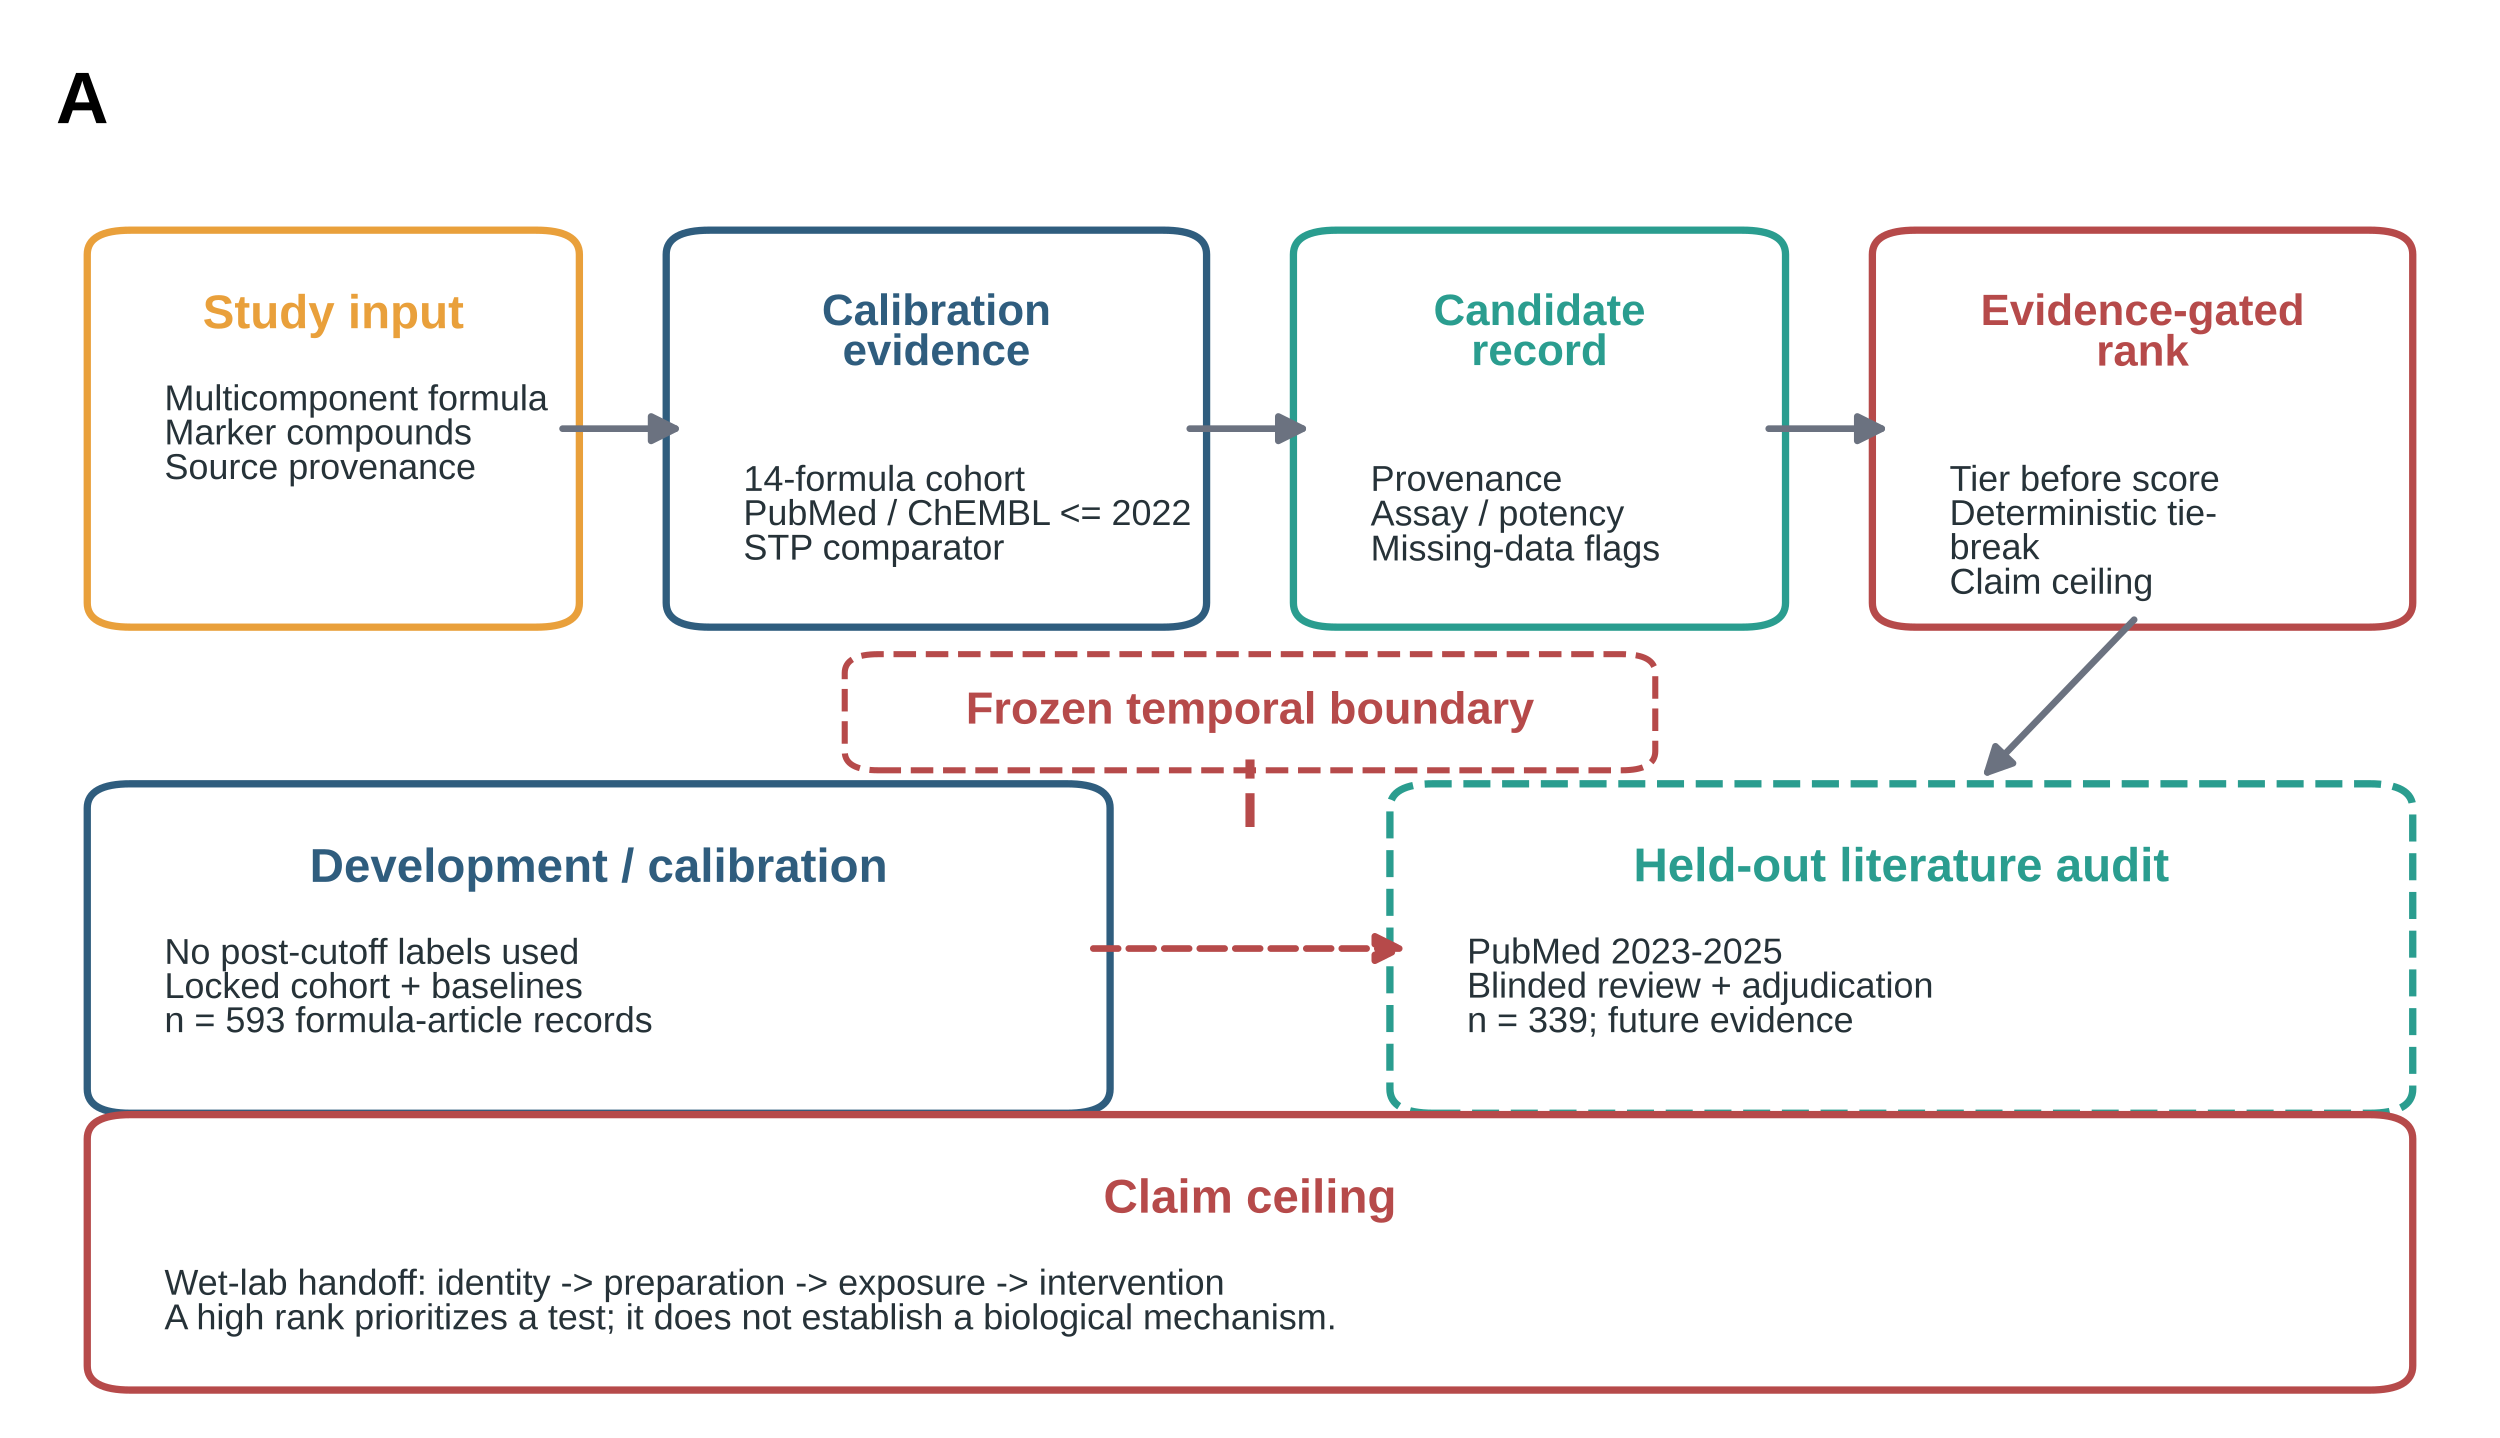
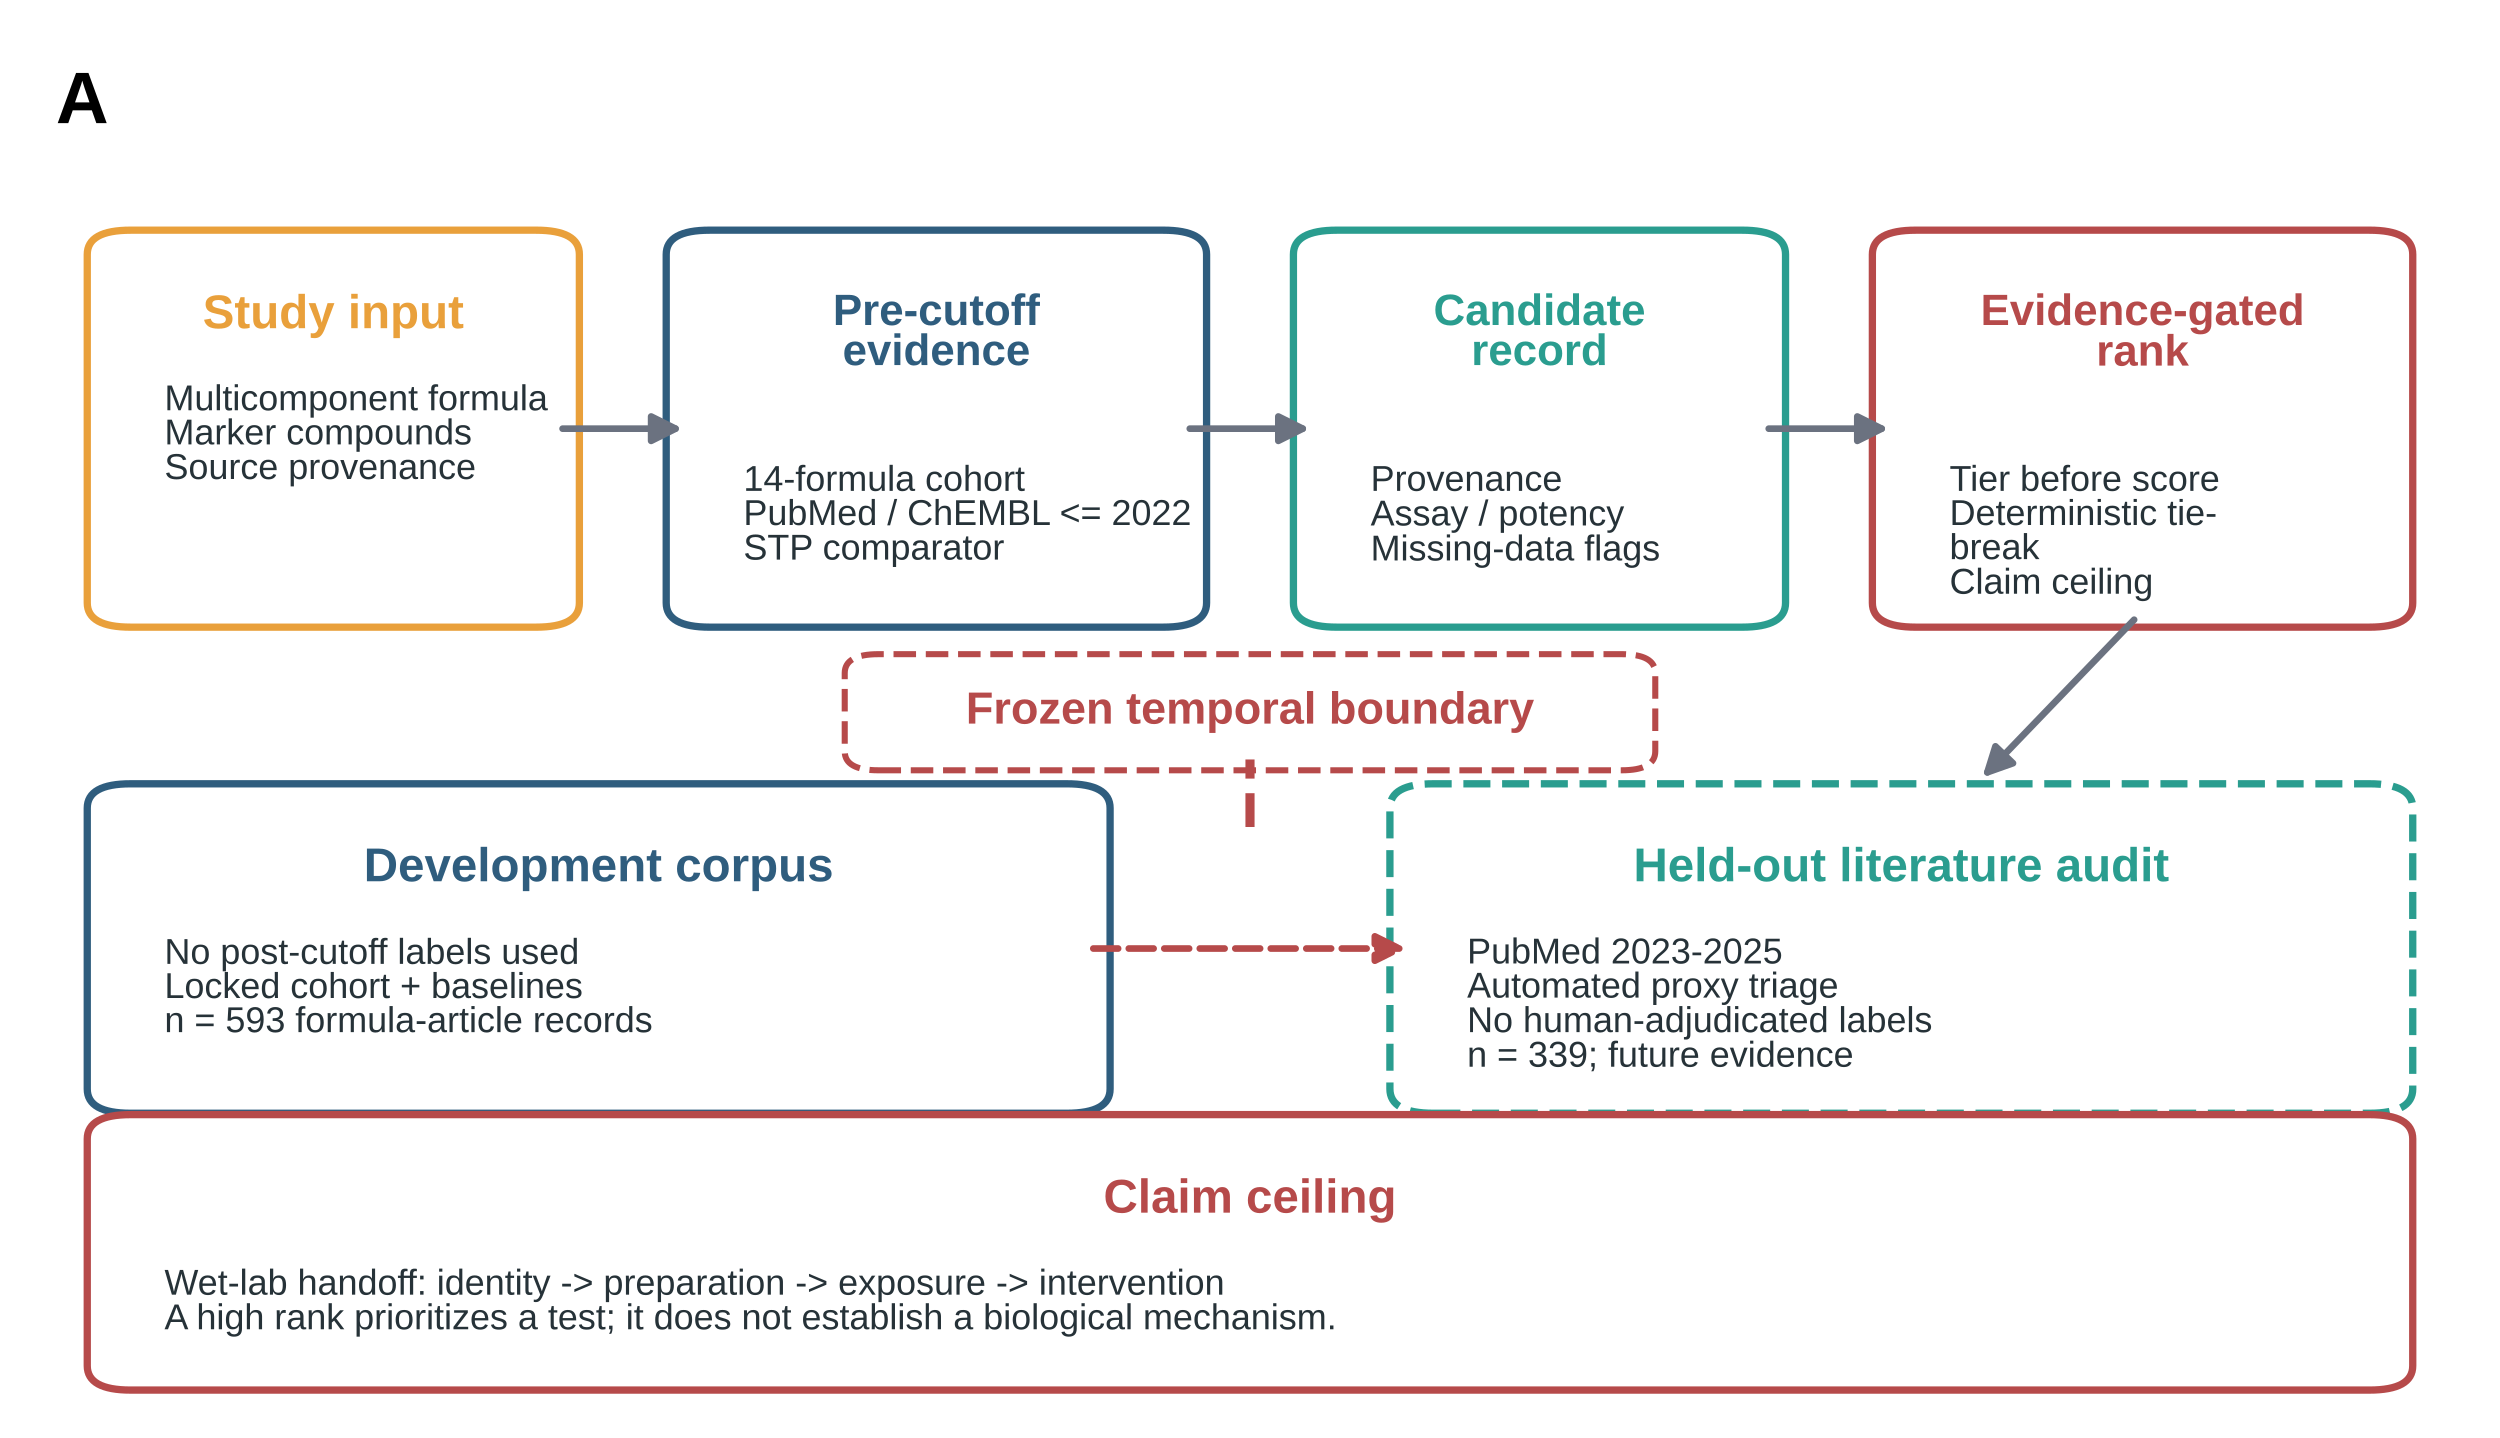
<svg xmlns="http://www.w3.org/2000/svg" width="410.58pt" height="236.16pt" viewBox="0 0 410.58 236.16" version="1.1">
  <defs>
    <style type="text/css">*{stroke-linejoin: round; stroke-linecap: butt}</style>
  </defs>
  <g id="figure_1">
    <g id="patch_1">
-       <path d="M 0 236.16 L 410.58 236.16 L 410.58 0 L 0 0 z " style="fill: #ffffff" />
+       <path d="M 0 236.16  L 410.58 236.16  L 410.58 0  L 0 0  z " style="fill: #ffffff" />
    </g>
    <g id="axes_1">
      <g id="patch_2">
-         <path d="M 21.462 103 L 88.021 103 Q 95.152 103 95.152 99.009 L 95.152 41.795 Q 95.152 37.803 88.021 37.803 L 21.462 37.803 Q 14.331 37.803 14.331 41.795 L 14.331 99.009 Q 14.331 103 21.462 103 z " clip-path="url(#p36dc2413b9)" style="fill: #ffffff; stroke: #e9a03b; stroke-width: 1.2; stroke-linejoin: miter" />
+         <path d="M 21.462 103  L 88.021 103  Q 95.152 103 95.152 99.009  L 95.152 41.795  Q 95.152 37.803 88.021 37.803  L 21.462 37.803  Q 14.331 37.803 14.331 41.795  L 14.331 99.009  Q 14.331 103 21.462 103  z " clip-path="url(#pb6a6b592db)" style="fill: #ffffff; stroke: #e9a03b; stroke-width: 1.2; stroke-linejoin: miter" />
      </g>
      <g id="patch_3">
-         <path d="M 116.546 103 L 191.028 103 Q 198.159 103 198.159 99.009 L 198.159 41.795 Q 198.159 37.803 191.028 37.803 L 116.546 37.803 Q 109.414 37.803 109.414 41.795 L 109.414 99.009 Q 109.414 103 116.546 103 z " clip-path="url(#p36dc2413b9)" style="fill: #ffffff; stroke: #2f5d7e; stroke-width: 1.2; stroke-linejoin: miter" />
+         <path d="M 116.546 103  L 191.028 103  Q 198.159 103 198.159 99.009  L 198.159 41.795  Q 198.159 37.803 191.028 37.803  L 116.546 37.803  Q 109.414 37.803 109.414 41.795  L 109.414 99.009  Q 109.414 103 116.546 103  z " clip-path="url(#pb6a6b592db)" style="fill: #ffffff; stroke: #2f5d7e; stroke-width: 1.2; stroke-linejoin: miter" />
      </g>
      <g id="patch_4">
-         <path d="M 219.552 103 L 286.111 103 Q 293.242 103 293.242 99.009 L 293.242 41.795 Q 293.242 37.803 286.111 37.803 L 219.552 37.803 Q 212.421 37.803 212.421 41.795 L 212.421 99.009 Q 212.421 103 219.552 103 z " clip-path="url(#p36dc2413b9)" style="fill: #ffffff; stroke: #2a9d8f; stroke-width: 1.2; stroke-linejoin: miter" />
+         <path d="M 219.552 103  L 286.111 103  Q 293.242 103 293.242 99.009  L 293.242 41.795  Q 293.242 37.803 286.111 37.803  L 219.552 37.803  Q 212.421 37.803 212.421 41.795  L 212.421 99.009  Q 212.421 103 219.552 103  z " clip-path="url(#pb6a6b592db)" style="fill: #ffffff; stroke: #2a9d8f; stroke-width: 1.2; stroke-linejoin: miter" />
      </g>
      <g id="patch_5">
-         <path d="M 314.636 103 L 389.118 103 Q 396.249 103 396.249 99.009 L 396.249 41.795 Q 396.249 37.803 389.118 37.803 L 314.636 37.803 Q 307.504 37.803 307.504 41.795 L 307.504 99.009 Q 307.504 103 314.636 103 z " clip-path="url(#p36dc2413b9)" style="fill: #ffffff; stroke: #b64a4a; stroke-width: 1.2; stroke-linejoin: miter" />
+         <path d="M 314.636 103  L 389.118 103  Q 396.249 103 396.249 99.009  L 396.249 41.795  Q 396.249 37.803 389.118 37.803  L 314.636 37.803  Q 307.504 37.803 307.504 41.795  L 307.504 99.009  Q 307.504 103 314.636 103  z " clip-path="url(#pb6a6b592db)" style="fill: #ffffff; stroke: #b64a4a; stroke-width: 1.2; stroke-linejoin: miter" />
      </g>
      <g id="patch_6">
-         <path d="M 92.397 70.402 Q 102.282 70.402 110.938 70.402 " clip-path="url(#p36dc2413b9)" style="fill: none; stroke: #6b7280; stroke-width: 1.1; stroke-linecap: round" />
-         <path d="M 106.938 68.402 L 110.938 70.402 L 106.938 72.402 z " clip-path="url(#p36dc2413b9)" style="fill: #6b7280; stroke: #6b7280; stroke-width: 1.1; stroke-linecap: round" />
+         <path d="M 92.397 70.402  Q 102.282 70.402 110.938 70.402  " clip-path="url(#pb6a6b592db)" style="fill: none; stroke: #6b7280; stroke-width: 1.1; stroke-linecap: round" />
+         <path d="M 106.938 68.402  L 110.938 70.402  L 106.938 72.402  z " clip-path="url(#pb6a6b592db)" style="fill: #6b7280; stroke: #6b7280; stroke-width: 1.1; stroke-linecap: round" />
      </g>
      <g id="patch_7">
-         <path d="M 195.404 70.402 Q 205.289 70.402 213.944 70.402 " clip-path="url(#p36dc2413b9)" style="fill: none; stroke: #6b7280; stroke-width: 1.1; stroke-linecap: round" />
-         <path d="M 209.944 68.402 L 213.944 70.402 L 209.944 72.402 z " clip-path="url(#p36dc2413b9)" style="fill: #6b7280; stroke: #6b7280; stroke-width: 1.1; stroke-linecap: round" />
+         <path d="M 195.404 70.402  Q 205.289 70.402 213.944 70.402  " clip-path="url(#pb6a6b592db)" style="fill: none; stroke: #6b7280; stroke-width: 1.1; stroke-linecap: round" />
+         <path d="M 209.944 68.402  L 213.944 70.402  L 209.944 72.402  z " clip-path="url(#pb6a6b592db)" style="fill: #6b7280; stroke: #6b7280; stroke-width: 1.1; stroke-linecap: round" />
      </g>
      <g id="patch_8">
-         <path d="M 290.487 70.402 Q 300.372 70.402 309.028 70.402 " clip-path="url(#p36dc2413b9)" style="fill: none; stroke: #6b7280; stroke-width: 1.1; stroke-linecap: round" />
-         <path d="M 305.028 68.402 L 309.028 70.402 L 305.028 72.402 z " clip-path="url(#p36dc2413b9)" style="fill: #6b7280; stroke: #6b7280; stroke-width: 1.1; stroke-linecap: round" />
+         <path d="M 290.487 70.402  Q 300.372 70.402 309.028 70.402  " clip-path="url(#pb6a6b592db)" style="fill: none; stroke: #6b7280; stroke-width: 1.1; stroke-linecap: round" />
+         <path d="M 305.028 68.402  L 309.028 70.402  L 305.028 72.402  z " clip-path="url(#pb6a6b592db)" style="fill: #6b7280; stroke: #6b7280; stroke-width: 1.1; stroke-linecap: round" />
      </g>
      <g id="patch_9">
-         <path d="M 144.278 126.507 L 266.302 126.507 Q 271.848 126.507 271.848 123.402 L 271.848 110.54 Q 271.848 107.436 266.302 107.436 L 144.278 107.436 Q 138.732 107.436 138.732 110.54 L 138.732 123.402 Q 138.732 126.507 144.278 126.507 z " clip-path="url(#p36dc2413b9)" style="fill: #ffffff; stroke-dasharray: 3.7,1.6; stroke-dashoffset: 0; stroke: #b64a4a; stroke-linejoin: miter" />
+         <path d="M 144.278 126.507  L 266.302 126.507  Q 271.848 126.507 271.848 123.402  L 271.848 110.54  Q 271.848 107.436 266.302 107.436  L 144.278 107.436  Q 138.732 107.436 138.732 110.54  L 138.732 123.402  Q 138.732 126.507 144.278 126.507  z " clip-path="url(#pb6a6b592db)" style="fill: #ffffff; stroke-dasharray: 3.7,1.6; stroke-dashoffset: 0; stroke: #b64a4a; stroke-linejoin: miter" />
      </g>
      <g id="patch_10">
-         <path d="M 21.462 182.834 L 175.18 182.834 Q 182.312 182.834 182.312 178.842 L 182.312 132.716 Q 182.312 128.724 175.18 128.724 L 21.462 128.724 Q 14.331 128.724 14.331 132.716 L 14.331 178.842 Q 14.331 182.834 21.462 182.834 z " clip-path="url(#p36dc2413b9)" style="fill: #ffffff; stroke: #2f5d7e; stroke-width: 1.2; stroke-linejoin: miter" />
+         <path d="M 21.462 182.834  L 175.18 182.834  Q 182.312 182.834 182.312 178.842  L 182.312 132.716  Q 182.312 128.724 175.18 128.724  L 21.462 128.724  Q 14.331 128.724 14.331 132.716  L 14.331 178.842  Q 14.331 182.834 21.462 182.834  z " clip-path="url(#pb6a6b592db)" style="fill: #ffffff; stroke: #2f5d7e; stroke-width: 1.2; stroke-linejoin: miter" />
      </g>
      <g id="patch_11">
-         <path d="M 235.4 182.834 L 389.118 182.834 Q 396.249 182.834 396.249 178.842 L 396.249 132.716 Q 396.249 128.724 389.118 128.724 L 235.4 128.724 Q 228.268 128.724 228.268 132.716 L 228.268 178.842 Q 228.268 182.834 235.4 182.834 z " clip-path="url(#p36dc2413b9)" style="fill: #ffffff; stroke-dasharray: 4.44,1.92; stroke-dashoffset: 0; stroke: #2a9d8f; stroke-width: 1.2; stroke-linejoin: miter" />
+         <path d="M 235.4 182.834  L 389.118 182.834  Q 396.249 182.834 396.249 178.842  L 396.249 132.716  Q 396.249 128.724 389.118 128.724  L 235.4 128.724  Q 228.268 128.724 228.268 132.716  L 228.268 178.842  Q 228.268 182.834 235.4 182.834  z " clip-path="url(#pb6a6b592db)" style="fill: #ffffff; stroke-dasharray: 4.44,1.92; stroke-dashoffset: 0; stroke: #2a9d8f; stroke-width: 1.2; stroke-linejoin: miter" />
      </g>
      <g id="patch_12">
-         <path d="M 179.558 155.779 Q 205.29 155.779 229.792 155.779 " clip-path="url(#p36dc2413b9)" style="fill: none; stroke-dasharray: 4.07,1.76; stroke-dashoffset: 0; stroke: #b64a4a; stroke-width: 1.1; stroke-linecap: round" />
-         <path d="M 225.792 153.779 L 229.792 155.779 L 225.792 157.779 z " clip-path="url(#p36dc2413b9)" style="fill: #b64a4a; stroke-dasharray: 4.07,1.76; stroke-dashoffset: 0; stroke: #b64a4a; stroke-width: 1.1; stroke-linecap: round" />
+         <path d="M 179.558 155.779  Q 205.29 155.779 229.792 155.779  " clip-path="url(#pb6a6b592db)" style="fill: none; stroke-dasharray: 4.07,1.76; stroke-dashoffset: 0; stroke: #b64a4a; stroke-width: 1.1; stroke-linecap: round" />
+         <path d="M 225.792 153.779  L 229.792 155.779  L 225.792 157.779  z " clip-path="url(#pb6a6b592db)" style="fill: #b64a4a; stroke-dasharray: 4.07,1.76; stroke-dashoffset: 0; stroke: #b64a4a; stroke-width: 1.1; stroke-linecap: round" />
      </g>
      <g id="patch_13">
-         <path d="M 350.492 101.779 Q 338.011 114.753 326.383 126.841 " clip-path="url(#p36dc2413b9)" style="fill: none; stroke: #6b7280; stroke-width: 1.1; stroke-linecap: round" />
-         <path d="M 330.597 125.345 L 326.383 126.841 L 327.715 122.571 z " clip-path="url(#p36dc2413b9)" style="fill: #6b7280; stroke: #6b7280; stroke-width: 1.1; stroke-linecap: round" />
+         <path d="M 350.492 101.779  Q 338.011 114.753 326.383 126.841  " clip-path="url(#pb6a6b592db)" style="fill: none; stroke: #6b7280; stroke-width: 1.1; stroke-linecap: round" />
+         <path d="M 330.597 125.345  L 326.383 126.841  L 327.715 122.571  z " clip-path="url(#pb6a6b592db)" style="fill: #6b7280; stroke: #6b7280; stroke-width: 1.1; stroke-linecap: round" />
      </g>
      <g id="patch_14">
-         <path d="M 21.462 228.295 L 389.118 228.295 Q 396.249 228.295 396.249 224.303 L 396.249 187.047 Q 396.249 183.056 389.118 183.056 L 21.462 183.056 Q 14.331 183.056 14.331 187.047 L 14.331 224.303 Q 14.331 228.295 21.462 228.295 z " clip-path="url(#p36dc2413b9)" style="fill: #ffffff; stroke: #b64a4a; stroke-width: 1.2; stroke-linejoin: miter" />
+         <path d="M 21.462 228.295  L 389.118 228.295  Q 396.249 228.295 396.249 224.303  L 396.249 187.047  Q 396.249 183.056 389.118 183.056  L 21.462 183.056  Q 14.331 183.056 14.331 187.047  L 14.331 224.303  Q 14.331 228.295 21.462 228.295  z " clip-path="url(#pb6a6b592db)" style="fill: #ffffff; stroke: #b64a4a; stroke-width: 1.2; stroke-linejoin: miter" />
      </g>
      <g id="line2d_1">
-         <path d="M 205.29 135.821 L 205.29 124.733 " clip-path="url(#p36dc2413b9)" style="fill: none; stroke-dasharray: 5.55,2.4; stroke-dashoffset: 0; stroke: #b64a4a; stroke-width: 1.5" />
+         <path d="M 205.29 135.821  L 205.29 124.733  " clip-path="url(#pb6a6b592db)" style="fill: none; stroke-dasharray: 5.55,2.4; stroke-dashoffset: 0; stroke: #b64a4a; stroke-width: 1.5" />
      </g>
      <g id="text_1">
-         <g clip-path="url(#pa39edb4f83)">
+         <g clip-path="url(#p46b8dda9d0)">
          <text style="fill: #e9a03b; font: 700 7.8px 'Arial'; text-anchor: middle" x="54.742" y="53.904" transform="rotate(-0 54.7416 53.90376)">Study input</text>
        </g>
      </g>
      <g id="text_2">
-         <g clip-path="url(#pbee209419b)">
+         <g clip-path="url(#p3dfb34561b)">
          <text style="fill: #263238; font: 5.9px 'Arial'" transform="translate(27.009 67.37854)">Multicomponent formula</text>
        </g>
-         <g clip-path="url(#pf140e02d4e)">
+         <g clip-path="url(#pec3051b548)">
          <text style="fill: #263238; font: 5.9px 'Arial'" transform="translate(27.009 72.98543)">Marker compounds</text>
        </g>
-         <g clip-path="url(#p9a14271b95)">
+         <g clip-path="url(#p6a2bb5d8c5)">
          <text style="fill: #263238; font: 5.9px 'Arial'" transform="translate(27.009 78.66782)">Source provenance</text>
        </g>
      </g>
      <g id="text_3">
-         <g clip-path="url(#p7d384e0bf0)">
-           <text style="fill: #2f5d7e; font: 700 7.2px 'Arial'" transform="translate(134.9862 53.37922)">Calibration</text>
-         </g>
-         <g clip-path="url(#p0bc4c6eb6f)">
+         <g clip-path="url(#p272ffee523)">
+           <text style="fill: #2f5d7e; font: 700 7.2px 'Arial'" transform="translate(136.7878 53.37922)">Pre-cutoff</text>
+         </g>
+         <g clip-path="url(#p9d51343c56)">
          <text style="fill: #2f5d7e; font: 700 7.2px 'Arial'" transform="translate(138.3792 59.95372)">evidence</text>
        </g>
      </g>
      <g id="text_4">
-         <g clip-path="url(#p9ecd0daf04)">
+         <g clip-path="url(#p7e17f86f40)">
          <text style="fill: #263238; font: 5.9px 'Arial'" transform="translate(122.0922 80.61223)">14-formula cohort</text>
        </g>
-         <g clip-path="url(#pfb6006fef5)">
+         <g clip-path="url(#p406ad54a76)">
          <text style="fill: #263238; font: 5.9px 'Arial'" transform="translate(122.0922 86.21912)">PubMed / ChEMBL &lt;= 2022</text>
        </g>
-         <g clip-path="url(#pb893bbd4f5)">
+         <g clip-path="url(#pa1d24409e2)">
          <text style="fill: #263238; font: 5.9px 'Arial'" transform="translate(122.0922 91.90151)">STP comparator</text>
        </g>
      </g>
      <g id="text_5">
-         <g clip-path="url(#p9a859d2c8d)">
+         <g clip-path="url(#p70de379821)">
          <text style="fill: #2a9d8f; font: 700 7.2px 'Arial'" transform="translate(235.4307 53.37922)">Candidate</text>
        </g>
-         <g clip-path="url(#pc16f0d417e)">
+         <g clip-path="url(#pa05ffa1cbf)">
          <text style="fill: #2a9d8f; font: 700 7.2px 'Arial'" transform="translate(241.6277 59.95372)">record</text>
        </g>
      </g>
      <g id="text_6">
-         <g clip-path="url(#pfb8c1b22a4)">
+         <g clip-path="url(#p234f9d6bbe)">
          <text style="fill: #263238; font: 5.9px 'Arial'" transform="translate(225.099 80.61223)">Provenance</text>
        </g>
-         <g clip-path="url(#p383a774c2c)">
+         <g clip-path="url(#pb5d7a894bb)">
          <text style="fill: #263238; font: 5.9px 'Arial'" transform="translate(225.099 86.29462)">Assay / potency</text>
        </g>
-         <g clip-path="url(#pcc256f444f)">
+         <g clip-path="url(#p4bbabdfb2d)">
          <text style="fill: #263238; font: 5.9px 'Arial'" transform="translate(225.099 92.04615)">Missing-data flags</text>
        </g>
      </g>
      <g id="text_7">
-         <g clip-path="url(#p8483ac8abc)">
+         <g clip-path="url(#pbabff28200)">
          <text style="fill: #b64a4a; font: 700 7.2px 'Arial'" transform="translate(325.2709 53.37922)">Evidence-gated</text>
        </g>
-         <g clip-path="url(#pb9add3bdcd)">
+         <g clip-path="url(#p697a5c02bd)">
          <text style="fill: #b64a4a; font: 700 7.2px 'Arial'" transform="translate(344.2727 60.04823)">rank</text>
        </g>
      </g>
      <g id="text_8">
-         <g clip-path="url(#p395ba2d76e)">
+         <g clip-path="url(#p837860c968)">
          <text style="fill: #263238; font: 5.9px 'Arial'" transform="translate(320.1822 80.61223)">Tier before score</text>
        </g>
-         <g clip-path="url(#p9477d7627d)">
+         <g clip-path="url(#p4d19b061b4)">
          <text style="fill: #263238; font: 5.9px 'Arial'" transform="translate(320.1822 86.21912)">Deterministic tie-</text>
        </g>
-         <g clip-path="url(#p3a8607928e)">
+         <g clip-path="url(#pbad9fa8601)">
          <text style="fill: #263238; font: 5.9px 'Arial'" transform="translate(320.1822 91.82601)">break</text>
        </g>
-         <g clip-path="url(#pba283b73bc)">
+         <g clip-path="url(#pb5734f85b0)">
          <text style="fill: #263238; font: 5.9px 'Arial'" transform="translate(320.1822 97.5084)">Claim ceiling</text>
        </g>
      </g>
      <g id="text_9">
-         <g clip-path="url(#pc47d1d08c3)">
+         <g clip-path="url(#pc3297554d9)">
          <text style="fill: #b64a4a; font: 700 7.4px 'Arial'; text-anchor: middle" x="205.29" y="118.841" transform="rotate(-0 205.29 118.8409)">Frozen temporal boundary</text>
        </g>
      </g>
      <g id="text_10">
-         <g clip-path="url(#p18929fba3d)">
-           <text style="fill: #2f5d7e; font: 700 7.8px 'Arial'; text-anchor: middle" x="98.321" y="144.825" transform="rotate(-0 98.3214 144.8254)">Development / calibration</text>
+         <g clip-path="url(#p703216e7f5)">
+           <text style="fill: #2f5d7e; font: 700 7.8px 'Arial'; text-anchor: middle" x="98.321" y="144.73" transform="rotate(-0 98.3214 144.7303)">Development corpus</text>
        </g>
      </g>
      <g id="text_11">
-         <g clip-path="url(#pd5ec1c7ac9)">
+         <g clip-path="url(#pcff928d003)">
          <text style="fill: #263238; font: 5.9px 'Arial'" transform="translate(27.009 158.3001)">No post-cutoff labels used</text>
        </g>
-         <g clip-path="url(#p4d17a1cda4)">
+         <g clip-path="url(#p6ec3e16aab)">
          <text style="fill: #263238; font: 5.9px 'Arial'" transform="translate(27.009 163.907)">Locked cohort + baselines</text>
        </g>
-         <g clip-path="url(#p073ae97a17)">
+         <g clip-path="url(#pc31fa173f9)">
          <text style="fill: #263238; font: 5.9px 'Arial'" transform="translate(27.009 169.5139)">n = 593 formula-article records</text>
        </g>
      </g>
      <g id="text_12">
-         <g clip-path="url(#pac0c5a84a0)">
+         <g clip-path="url(#p29f7636010)">
          <text style="fill: #2a9d8f; font: 700 7.8px 'Arial'; text-anchor: middle" x="312.259" y="144.73" transform="rotate(-0 312.2586 144.7303)">Held-out literature audit</text>
        </g>
      </g>
      <g id="text_13">
-         <g clip-path="url(#pc4eedf3c29)">
+         <g clip-path="url(#p4a04a5e385)">
          <text style="fill: #263238; font: 5.9px 'Arial'" transform="translate(240.9462 158.2282)">PubMed 2023-2025</text>
        </g>
-         <g clip-path="url(#p6d5e3e045f)">
-           <text style="fill: #263238; font: 5.9px 'Arial'" transform="translate(240.9462 163.8351)">Blinded review + adjudication</text>
-         </g>
-         <g clip-path="url(#p642d18d383)">
-           <text style="fill: #263238; font: 5.9px 'Arial'" transform="translate(240.9462 169.5111)">n = 339; future evidence</text>
+         <g clip-path="url(#pe63d28756e)">
+           <text style="fill: #263238; font: 5.9px 'Arial'" transform="translate(240.9462 163.8351)">Automated proxy triage</text>
+         </g>
+         <g clip-path="url(#p1ab57c74a8)">
+           <text style="fill: #263238; font: 5.9px 'Arial'" transform="translate(240.9462 169.5111)">No human-adjudicated labels</text>
+         </g>
+         <g clip-path="url(#pe94daccaca)">
+           <text style="fill: #263238; font: 5.9px 'Arial'" transform="translate(240.9462 175.1872)">n = 339; future evidence</text>
        </g>
      </g>
      <g id="text_14">
-         <g clip-path="url(#p72e45bdb35)">
+         <g clip-path="url(#pccaefc11fc)">
          <text style="fill: #b64a4a; font: 700 7.8px 'Arial'; text-anchor: middle" x="205.29" y="199.157" transform="rotate(-0 205.29 199.1566)">Claim ceiling</text>
        </g>
      </g>
      <g id="text_15">
-         <g clip-path="url(#p9797a7b4df)">
+         <g clip-path="url(#p22000f78a5)">
          <text style="fill: #263238; font: 5.9px 'Arial'" transform="translate(27.009 212.6313)">Wet-lab handoff: identity -&gt; preparation -&gt; exposure -&gt; intervention</text>
        </g>
-         <g clip-path="url(#p92b9216d58)">
+         <g clip-path="url(#p392e34f03b)">
          <text style="fill: #263238; font: 5.9px 'Arial'" transform="translate(27.009 218.3074)">A high rank prioritizes a test; it does not establish a biological mechanism.</text>
        </g>
      </g>
      <g id="text_16">
        <text style="font: 700 12px 'Arial'; text-anchor: start" x="9.181" y="20.225" transform="rotate(-0 9.1809 20.22458)">A</text>
      </g>
    </g>
  </g>
  <defs>
-     <clipPath id="p36dc2413b9">
+     <clipPath id="pb6a6b592db">
      <rect x="7.2" y="7.2" width="396.18" height="221.76" />
    </clipPath>
-     <clipPath id="pa39edb4f83">
-       <path d="M 21.462 103 L 88.021 103 Q 95.152 103 95.152 99.009 L 95.152 41.795 Q 95.152 37.803 88.021 37.803 L 21.462 37.803 Q 14.331 37.803 14.331 41.795 L 14.331 99.009 Q 14.331 103 21.462 103 z " />
-     </clipPath>
-     <clipPath id="pbee209419b">
-       <path d="M 21.462 103 L 88.021 103 Q 95.152 103 95.152 99.009 L 95.152 41.795 Q 95.152 37.803 88.021 37.803 L 21.462 37.803 Q 14.331 37.803 14.331 41.795 L 14.331 99.009 Q 14.331 103 21.462 103 z " />
-     </clipPath>
-     <clipPath id="pf140e02d4e">
-       <path d="M 21.462 103 L 88.021 103 Q 95.152 103 95.152 99.009 L 95.152 41.795 Q 95.152 37.803 88.021 37.803 L 21.462 37.803 Q 14.331 37.803 14.331 41.795 L 14.331 99.009 Q 14.331 103 21.462 103 z " />
-     </clipPath>
-     <clipPath id="p9a14271b95">
-       <path d="M 21.462 103 L 88.021 103 Q 95.152 103 95.152 99.009 L 95.152 41.795 Q 95.152 37.803 88.021 37.803 L 21.462 37.803 Q 14.331 37.803 14.331 41.795 L 14.331 99.009 Q 14.331 103 21.462 103 z " />
-     </clipPath>
-     <clipPath id="p7d384e0bf0">
-       <path d="M 116.546 103 L 191.028 103 Q 198.159 103 198.159 99.009 L 198.159 41.795 Q 198.159 37.803 191.028 37.803 L 116.546 37.803 Q 109.414 37.803 109.414 41.795 L 109.414 99.009 Q 109.414 103 116.546 103 z " />
-     </clipPath>
-     <clipPath id="p0bc4c6eb6f">
-       <path d="M 116.546 103 L 191.028 103 Q 198.159 103 198.159 99.009 L 198.159 41.795 Q 198.159 37.803 191.028 37.803 L 116.546 37.803 Q 109.414 37.803 109.414 41.795 L 109.414 99.009 Q 109.414 103 116.546 103 z " />
-     </clipPath>
-     <clipPath id="p9ecd0daf04">
-       <path d="M 116.546 103 L 191.028 103 Q 198.159 103 198.159 99.009 L 198.159 41.795 Q 198.159 37.803 191.028 37.803 L 116.546 37.803 Q 109.414 37.803 109.414 41.795 L 109.414 99.009 Q 109.414 103 116.546 103 z " />
-     </clipPath>
-     <clipPath id="pfb6006fef5">
-       <path d="M 116.546 103 L 191.028 103 Q 198.159 103 198.159 99.009 L 198.159 41.795 Q 198.159 37.803 191.028 37.803 L 116.546 37.803 Q 109.414 37.803 109.414 41.795 L 109.414 99.009 Q 109.414 103 116.546 103 z " />
-     </clipPath>
-     <clipPath id="pb893bbd4f5">
-       <path d="M 116.546 103 L 191.028 103 Q 198.159 103 198.159 99.009 L 198.159 41.795 Q 198.159 37.803 191.028 37.803 L 116.546 37.803 Q 109.414 37.803 109.414 41.795 L 109.414 99.009 Q 109.414 103 116.546 103 z " />
-     </clipPath>
-     <clipPath id="p9a859d2c8d">
-       <path d="M 219.552 103 L 286.111 103 Q 293.242 103 293.242 99.009 L 293.242 41.795 Q 293.242 37.803 286.111 37.803 L 219.552 37.803 Q 212.421 37.803 212.421 41.795 L 212.421 99.009 Q 212.421 103 219.552 103 z " />
-     </clipPath>
-     <clipPath id="pc16f0d417e">
-       <path d="M 219.552 103 L 286.111 103 Q 293.242 103 293.242 99.009 L 293.242 41.795 Q 293.242 37.803 286.111 37.803 L 219.552 37.803 Q 212.421 37.803 212.421 41.795 L 212.421 99.009 Q 212.421 103 219.552 103 z " />
-     </clipPath>
-     <clipPath id="pfb8c1b22a4">
-       <path d="M 219.552 103 L 286.111 103 Q 293.242 103 293.242 99.009 L 293.242 41.795 Q 293.242 37.803 286.111 37.803 L 219.552 37.803 Q 212.421 37.803 212.421 41.795 L 212.421 99.009 Q 212.421 103 219.552 103 z " />
-     </clipPath>
-     <clipPath id="p383a774c2c">
-       <path d="M 219.552 103 L 286.111 103 Q 293.242 103 293.242 99.009 L 293.242 41.795 Q 293.242 37.803 286.111 37.803 L 219.552 37.803 Q 212.421 37.803 212.421 41.795 L 212.421 99.009 Q 212.421 103 219.552 103 z " />
-     </clipPath>
-     <clipPath id="pcc256f444f">
-       <path d="M 219.552 103 L 286.111 103 Q 293.242 103 293.242 99.009 L 293.242 41.795 Q 293.242 37.803 286.111 37.803 L 219.552 37.803 Q 212.421 37.803 212.421 41.795 L 212.421 99.009 Q 212.421 103 219.552 103 z " />
-     </clipPath>
-     <clipPath id="p8483ac8abc">
-       <path d="M 314.636 103 L 389.118 103 Q 396.249 103 396.249 99.009 L 396.249 41.795 Q 396.249 37.803 389.118 37.803 L 314.636 37.803 Q 307.504 37.803 307.504 41.795 L 307.504 99.009 Q 307.504 103 314.636 103 z " />
-     </clipPath>
-     <clipPath id="pb9add3bdcd">
-       <path d="M 314.636 103 L 389.118 103 Q 396.249 103 396.249 99.009 L 396.249 41.795 Q 396.249 37.803 389.118 37.803 L 314.636 37.803 Q 307.504 37.803 307.504 41.795 L 307.504 99.009 Q 307.504 103 314.636 103 z " />
-     </clipPath>
-     <clipPath id="p395ba2d76e">
-       <path d="M 314.636 103 L 389.118 103 Q 396.249 103 396.249 99.009 L 396.249 41.795 Q 396.249 37.803 389.118 37.803 L 314.636 37.803 Q 307.504 37.803 307.504 41.795 L 307.504 99.009 Q 307.504 103 314.636 103 z " />
-     </clipPath>
-     <clipPath id="p9477d7627d">
-       <path d="M 314.636 103 L 389.118 103 Q 396.249 103 396.249 99.009 L 396.249 41.795 Q 396.249 37.803 389.118 37.803 L 314.636 37.803 Q 307.504 37.803 307.504 41.795 L 307.504 99.009 Q 307.504 103 314.636 103 z " />
-     </clipPath>
-     <clipPath id="p3a8607928e">
-       <path d="M 314.636 103 L 389.118 103 Q 396.249 103 396.249 99.009 L 396.249 41.795 Q 396.249 37.803 389.118 37.803 L 314.636 37.803 Q 307.504 37.803 307.504 41.795 L 307.504 99.009 Q 307.504 103 314.636 103 z " />
-     </clipPath>
-     <clipPath id="pba283b73bc">
-       <path d="M 314.636 103 L 389.118 103 Q 396.249 103 396.249 99.009 L 396.249 41.795 Q 396.249 37.803 389.118 37.803 L 314.636 37.803 Q 307.504 37.803 307.504 41.795 L 307.504 99.009 Q 307.504 103 314.636 103 z " />
-     </clipPath>
-     <clipPath id="pc47d1d08c3">
-       <path d="M 144.278 126.507 L 266.302 126.507 Q 271.848 126.507 271.848 123.402 L 271.848 110.54 Q 271.848 107.436 266.302 107.436 L 144.278 107.436 Q 138.732 107.436 138.732 110.54 L 138.732 123.402 Q 138.732 126.507 144.278 126.507 z " />
-     </clipPath>
-     <clipPath id="p18929fba3d">
-       <path d="M 21.462 182.834 L 175.18 182.834 Q 182.312 182.834 182.312 178.842 L 182.312 132.716 Q 182.312 128.724 175.18 128.724 L 21.462 128.724 Q 14.331 128.724 14.331 132.716 L 14.331 178.842 Q 14.331 182.834 21.462 182.834 z " />
-     </clipPath>
-     <clipPath id="pd5ec1c7ac9">
-       <path d="M 21.462 182.834 L 175.18 182.834 Q 182.312 182.834 182.312 178.842 L 182.312 132.716 Q 182.312 128.724 175.18 128.724 L 21.462 128.724 Q 14.331 128.724 14.331 132.716 L 14.331 178.842 Q 14.331 182.834 21.462 182.834 z " />
-     </clipPath>
-     <clipPath id="p4d17a1cda4">
-       <path d="M 21.462 182.834 L 175.18 182.834 Q 182.312 182.834 182.312 178.842 L 182.312 132.716 Q 182.312 128.724 175.18 128.724 L 21.462 128.724 Q 14.331 128.724 14.331 132.716 L 14.331 178.842 Q 14.331 182.834 21.462 182.834 z " />
-     </clipPath>
-     <clipPath id="p073ae97a17">
-       <path d="M 21.462 182.834 L 175.18 182.834 Q 182.312 182.834 182.312 178.842 L 182.312 132.716 Q 182.312 128.724 175.18 128.724 L 21.462 128.724 Q 14.331 128.724 14.331 132.716 L 14.331 178.842 Q 14.331 182.834 21.462 182.834 z " />
-     </clipPath>
-     <clipPath id="pac0c5a84a0">
-       <path d="M 235.4 182.834 L 389.118 182.834 Q 396.249 182.834 396.249 178.842 L 396.249 132.716 Q 396.249 128.724 389.118 128.724 L 235.4 128.724 Q 228.268 128.724 228.268 132.716 L 228.268 178.842 Q 228.268 182.834 235.4 182.834 z " />
-     </clipPath>
-     <clipPath id="pc4eedf3c29">
-       <path d="M 235.4 182.834 L 389.118 182.834 Q 396.249 182.834 396.249 178.842 L 396.249 132.716 Q 396.249 128.724 389.118 128.724 L 235.4 128.724 Q 228.268 128.724 228.268 132.716 L 228.268 178.842 Q 228.268 182.834 235.4 182.834 z " />
-     </clipPath>
-     <clipPath id="p6d5e3e045f">
-       <path d="M 235.4 182.834 L 389.118 182.834 Q 396.249 182.834 396.249 178.842 L 396.249 132.716 Q 396.249 128.724 389.118 128.724 L 235.4 128.724 Q 228.268 128.724 228.268 132.716 L 228.268 178.842 Q 228.268 182.834 235.4 182.834 z " />
-     </clipPath>
-     <clipPath id="p642d18d383">
-       <path d="M 235.4 182.834 L 389.118 182.834 Q 396.249 182.834 396.249 178.842 L 396.249 132.716 Q 396.249 128.724 389.118 128.724 L 235.4 128.724 Q 228.268 128.724 228.268 132.716 L 228.268 178.842 Q 228.268 182.834 235.4 182.834 z " />
-     </clipPath>
-     <clipPath id="p72e45bdb35">
-       <path d="M 21.462 228.295 L 389.118 228.295 Q 396.249 228.295 396.249 224.303 L 396.249 187.047 Q 396.249 183.056 389.118 183.056 L 21.462 183.056 Q 14.331 183.056 14.331 187.047 L 14.331 224.303 Q 14.331 228.295 21.462 228.295 z " />
-     </clipPath>
-     <clipPath id="p9797a7b4df">
-       <path d="M 21.462 228.295 L 389.118 228.295 Q 396.249 228.295 396.249 224.303 L 396.249 187.047 Q 396.249 183.056 389.118 183.056 L 21.462 183.056 Q 14.331 183.056 14.331 187.047 L 14.331 224.303 Q 14.331 228.295 21.462 228.295 z " />
-     </clipPath>
-     <clipPath id="p92b9216d58">
-       <path d="M 21.462 228.295 L 389.118 228.295 Q 396.249 228.295 396.249 224.303 L 396.249 187.047 Q 396.249 183.056 389.118 183.056 L 21.462 183.056 Q 14.331 183.056 14.331 187.047 L 14.331 224.303 Q 14.331 228.295 21.462 228.295 z " />
+     <clipPath id="p46b8dda9d0">
+       <path d="M 21.462 103  L 88.021 103  Q 95.152 103 95.152 99.009  L 95.152 41.795  Q 95.152 37.803 88.021 37.803  L 21.462 37.803  Q 14.331 37.803 14.331 41.795  L 14.331 99.009  Q 14.331 103 21.462 103  z " />
+     </clipPath>
+     <clipPath id="p3dfb34561b">
+       <path d="M 21.462 103  L 88.021 103  Q 95.152 103 95.152 99.009  L 95.152 41.795  Q 95.152 37.803 88.021 37.803  L 21.462 37.803  Q 14.331 37.803 14.331 41.795  L 14.331 99.009  Q 14.331 103 21.462 103  z " />
+     </clipPath>
+     <clipPath id="pec3051b548">
+       <path d="M 21.462 103  L 88.021 103  Q 95.152 103 95.152 99.009  L 95.152 41.795  Q 95.152 37.803 88.021 37.803  L 21.462 37.803  Q 14.331 37.803 14.331 41.795  L 14.331 99.009  Q 14.331 103 21.462 103  z " />
+     </clipPath>
+     <clipPath id="p6a2bb5d8c5">
+       <path d="M 21.462 103  L 88.021 103  Q 95.152 103 95.152 99.009  L 95.152 41.795  Q 95.152 37.803 88.021 37.803  L 21.462 37.803  Q 14.331 37.803 14.331 41.795  L 14.331 99.009  Q 14.331 103 21.462 103  z " />
+     </clipPath>
+     <clipPath id="p272ffee523">
+       <path d="M 116.546 103  L 191.028 103  Q 198.159 103 198.159 99.009  L 198.159 41.795  Q 198.159 37.803 191.028 37.803  L 116.546 37.803  Q 109.414 37.803 109.414 41.795  L 109.414 99.009  Q 109.414 103 116.546 103  z " />
+     </clipPath>
+     <clipPath id="p9d51343c56">
+       <path d="M 116.546 103  L 191.028 103  Q 198.159 103 198.159 99.009  L 198.159 41.795  Q 198.159 37.803 191.028 37.803  L 116.546 37.803  Q 109.414 37.803 109.414 41.795  L 109.414 99.009  Q 109.414 103 116.546 103  z " />
+     </clipPath>
+     <clipPath id="p7e17f86f40">
+       <path d="M 116.546 103  L 191.028 103  Q 198.159 103 198.159 99.009  L 198.159 41.795  Q 198.159 37.803 191.028 37.803  L 116.546 37.803  Q 109.414 37.803 109.414 41.795  L 109.414 99.009  Q 109.414 103 116.546 103  z " />
+     </clipPath>
+     <clipPath id="p406ad54a76">
+       <path d="M 116.546 103  L 191.028 103  Q 198.159 103 198.159 99.009  L 198.159 41.795  Q 198.159 37.803 191.028 37.803  L 116.546 37.803  Q 109.414 37.803 109.414 41.795  L 109.414 99.009  Q 109.414 103 116.546 103  z " />
+     </clipPath>
+     <clipPath id="pa1d24409e2">
+       <path d="M 116.546 103  L 191.028 103  Q 198.159 103 198.159 99.009  L 198.159 41.795  Q 198.159 37.803 191.028 37.803  L 116.546 37.803  Q 109.414 37.803 109.414 41.795  L 109.414 99.009  Q 109.414 103 116.546 103  z " />
+     </clipPath>
+     <clipPath id="p70de379821">
+       <path d="M 219.552 103  L 286.111 103  Q 293.242 103 293.242 99.009  L 293.242 41.795  Q 293.242 37.803 286.111 37.803  L 219.552 37.803  Q 212.421 37.803 212.421 41.795  L 212.421 99.009  Q 212.421 103 219.552 103  z " />
+     </clipPath>
+     <clipPath id="pa05ffa1cbf">
+       <path d="M 219.552 103  L 286.111 103  Q 293.242 103 293.242 99.009  L 293.242 41.795  Q 293.242 37.803 286.111 37.803  L 219.552 37.803  Q 212.421 37.803 212.421 41.795  L 212.421 99.009  Q 212.421 103 219.552 103  z " />
+     </clipPath>
+     <clipPath id="p234f9d6bbe">
+       <path d="M 219.552 103  L 286.111 103  Q 293.242 103 293.242 99.009  L 293.242 41.795  Q 293.242 37.803 286.111 37.803  L 219.552 37.803  Q 212.421 37.803 212.421 41.795  L 212.421 99.009  Q 212.421 103 219.552 103  z " />
+     </clipPath>
+     <clipPath id="pb5d7a894bb">
+       <path d="M 219.552 103  L 286.111 103  Q 293.242 103 293.242 99.009  L 293.242 41.795  Q 293.242 37.803 286.111 37.803  L 219.552 37.803  Q 212.421 37.803 212.421 41.795  L 212.421 99.009  Q 212.421 103 219.552 103  z " />
+     </clipPath>
+     <clipPath id="p4bbabdfb2d">
+       <path d="M 219.552 103  L 286.111 103  Q 293.242 103 293.242 99.009  L 293.242 41.795  Q 293.242 37.803 286.111 37.803  L 219.552 37.803  Q 212.421 37.803 212.421 41.795  L 212.421 99.009  Q 212.421 103 219.552 103  z " />
+     </clipPath>
+     <clipPath id="pbabff28200">
+       <path d="M 314.636 103  L 389.118 103  Q 396.249 103 396.249 99.009  L 396.249 41.795  Q 396.249 37.803 389.118 37.803  L 314.636 37.803  Q 307.504 37.803 307.504 41.795  L 307.504 99.009  Q 307.504 103 314.636 103  z " />
+     </clipPath>
+     <clipPath id="p697a5c02bd">
+       <path d="M 314.636 103  L 389.118 103  Q 396.249 103 396.249 99.009  L 396.249 41.795  Q 396.249 37.803 389.118 37.803  L 314.636 37.803  Q 307.504 37.803 307.504 41.795  L 307.504 99.009  Q 307.504 103 314.636 103  z " />
+     </clipPath>
+     <clipPath id="p837860c968">
+       <path d="M 314.636 103  L 389.118 103  Q 396.249 103 396.249 99.009  L 396.249 41.795  Q 396.249 37.803 389.118 37.803  L 314.636 37.803  Q 307.504 37.803 307.504 41.795  L 307.504 99.009  Q 307.504 103 314.636 103  z " />
+     </clipPath>
+     <clipPath id="p4d19b061b4">
+       <path d="M 314.636 103  L 389.118 103  Q 396.249 103 396.249 99.009  L 396.249 41.795  Q 396.249 37.803 389.118 37.803  L 314.636 37.803  Q 307.504 37.803 307.504 41.795  L 307.504 99.009  Q 307.504 103 314.636 103  z " />
+     </clipPath>
+     <clipPath id="pbad9fa8601">
+       <path d="M 314.636 103  L 389.118 103  Q 396.249 103 396.249 99.009  L 396.249 41.795  Q 396.249 37.803 389.118 37.803  L 314.636 37.803  Q 307.504 37.803 307.504 41.795  L 307.504 99.009  Q 307.504 103 314.636 103  z " />
+     </clipPath>
+     <clipPath id="pb5734f85b0">
+       <path d="M 314.636 103  L 389.118 103  Q 396.249 103 396.249 99.009  L 396.249 41.795  Q 396.249 37.803 389.118 37.803  L 314.636 37.803  Q 307.504 37.803 307.504 41.795  L 307.504 99.009  Q 307.504 103 314.636 103  z " />
+     </clipPath>
+     <clipPath id="pc3297554d9">
+       <path d="M 144.278 126.507  L 266.302 126.507  Q 271.848 126.507 271.848 123.402  L 271.848 110.54  Q 271.848 107.436 266.302 107.436  L 144.278 107.436  Q 138.732 107.436 138.732 110.54  L 138.732 123.402  Q 138.732 126.507 144.278 126.507  z " />
+     </clipPath>
+     <clipPath id="p703216e7f5">
+       <path d="M 21.462 182.834  L 175.18 182.834  Q 182.312 182.834 182.312 178.842  L 182.312 132.716  Q 182.312 128.724 175.18 128.724  L 21.462 128.724  Q 14.331 128.724 14.331 132.716  L 14.331 178.842  Q 14.331 182.834 21.462 182.834  z " />
+     </clipPath>
+     <clipPath id="pcff928d003">
+       <path d="M 21.462 182.834  L 175.18 182.834  Q 182.312 182.834 182.312 178.842  L 182.312 132.716  Q 182.312 128.724 175.18 128.724  L 21.462 128.724  Q 14.331 128.724 14.331 132.716  L 14.331 178.842  Q 14.331 182.834 21.462 182.834  z " />
+     </clipPath>
+     <clipPath id="p6ec3e16aab">
+       <path d="M 21.462 182.834  L 175.18 182.834  Q 182.312 182.834 182.312 178.842  L 182.312 132.716  Q 182.312 128.724 175.18 128.724  L 21.462 128.724  Q 14.331 128.724 14.331 132.716  L 14.331 178.842  Q 14.331 182.834 21.462 182.834  z " />
+     </clipPath>
+     <clipPath id="pc31fa173f9">
+       <path d="M 21.462 182.834  L 175.18 182.834  Q 182.312 182.834 182.312 178.842  L 182.312 132.716  Q 182.312 128.724 175.18 128.724  L 21.462 128.724  Q 14.331 128.724 14.331 132.716  L 14.331 178.842  Q 14.331 182.834 21.462 182.834  z " />
+     </clipPath>
+     <clipPath id="p29f7636010">
+       <path d="M 235.4 182.834  L 389.118 182.834  Q 396.249 182.834 396.249 178.842  L 396.249 132.716  Q 396.249 128.724 389.118 128.724  L 235.4 128.724  Q 228.268 128.724 228.268 132.716  L 228.268 178.842  Q 228.268 182.834 235.4 182.834  z " />
+     </clipPath>
+     <clipPath id="p4a04a5e385">
+       <path d="M 235.4 182.834  L 389.118 182.834  Q 396.249 182.834 396.249 178.842  L 396.249 132.716  Q 396.249 128.724 389.118 128.724  L 235.4 128.724  Q 228.268 128.724 228.268 132.716  L 228.268 178.842  Q 228.268 182.834 235.4 182.834  z " />
+     </clipPath>
+     <clipPath id="pe63d28756e">
+       <path d="M 235.4 182.834  L 389.118 182.834  Q 396.249 182.834 396.249 178.842  L 396.249 132.716  Q 396.249 128.724 389.118 128.724  L 235.4 128.724  Q 228.268 128.724 228.268 132.716  L 228.268 178.842  Q 228.268 182.834 235.4 182.834  z " />
+     </clipPath>
+     <clipPath id="p1ab57c74a8">
+       <path d="M 235.4 182.834  L 389.118 182.834  Q 396.249 182.834 396.249 178.842  L 396.249 132.716  Q 396.249 128.724 389.118 128.724  L 235.4 128.724  Q 228.268 128.724 228.268 132.716  L 228.268 178.842  Q 228.268 182.834 235.4 182.834  z " />
+     </clipPath>
+     <clipPath id="pe94daccaca">
+       <path d="M 235.4 182.834  L 389.118 182.834  Q 396.249 182.834 396.249 178.842  L 396.249 132.716  Q 396.249 128.724 389.118 128.724  L 235.4 128.724  Q 228.268 128.724 228.268 132.716  L 228.268 178.842  Q 228.268 182.834 235.4 182.834  z " />
+     </clipPath>
+     <clipPath id="pccaefc11fc">
+       <path d="M 21.462 228.295  L 389.118 228.295  Q 396.249 228.295 396.249 224.303  L 396.249 187.047  Q 396.249 183.056 389.118 183.056  L 21.462 183.056  Q 14.331 183.056 14.331 187.047  L 14.331 224.303  Q 14.331 228.295 21.462 228.295  z " />
+     </clipPath>
+     <clipPath id="p22000f78a5">
+       <path d="M 21.462 228.295  L 389.118 228.295  Q 396.249 228.295 396.249 224.303  L 396.249 187.047  Q 396.249 183.056 389.118 183.056  L 21.462 183.056  Q 14.331 183.056 14.331 187.047  L 14.331 224.303  Q 14.331 228.295 21.462 228.295  z " />
+     </clipPath>
+     <clipPath id="p392e34f03b">
+       <path d="M 21.462 228.295  L 389.118 228.295  Q 396.249 228.295 396.249 224.303  L 396.249 187.047  Q 396.249 183.056 389.118 183.056  L 21.462 183.056  Q 14.331 183.056 14.331 187.047  L 14.331 224.303  Q 14.331 228.295 21.462 228.295  z " />
    </clipPath>
  </defs>
</svg>
